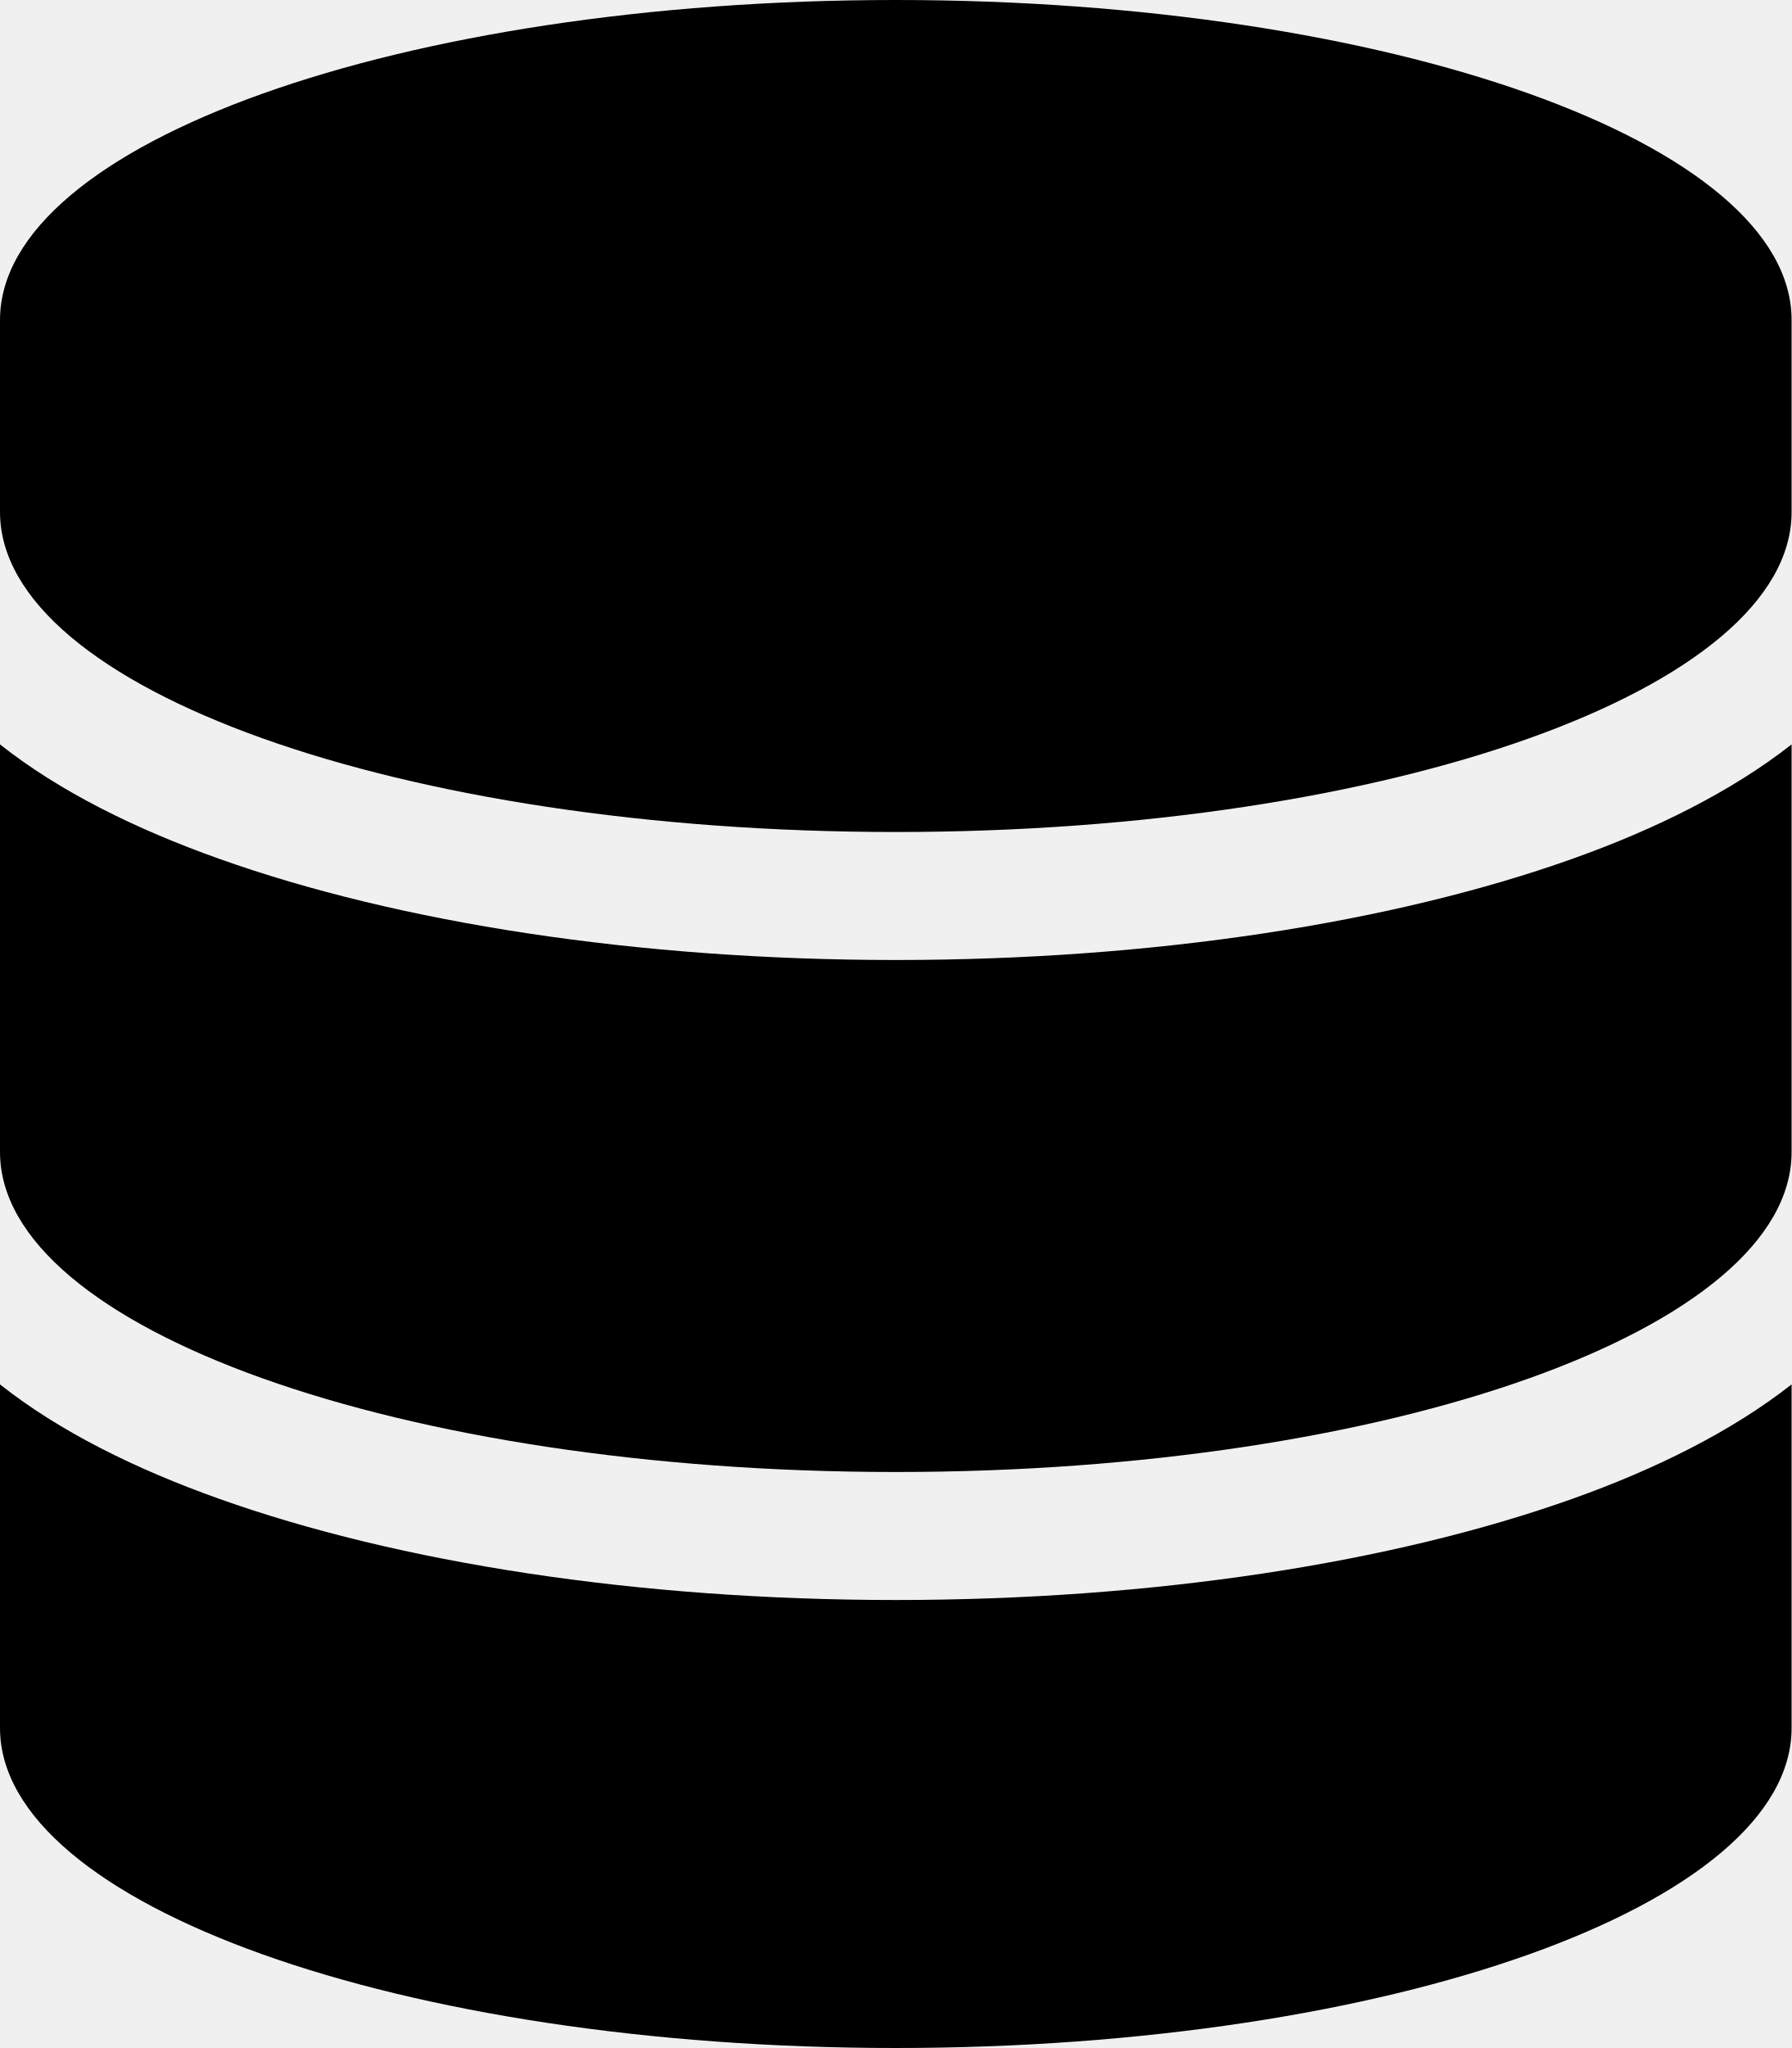
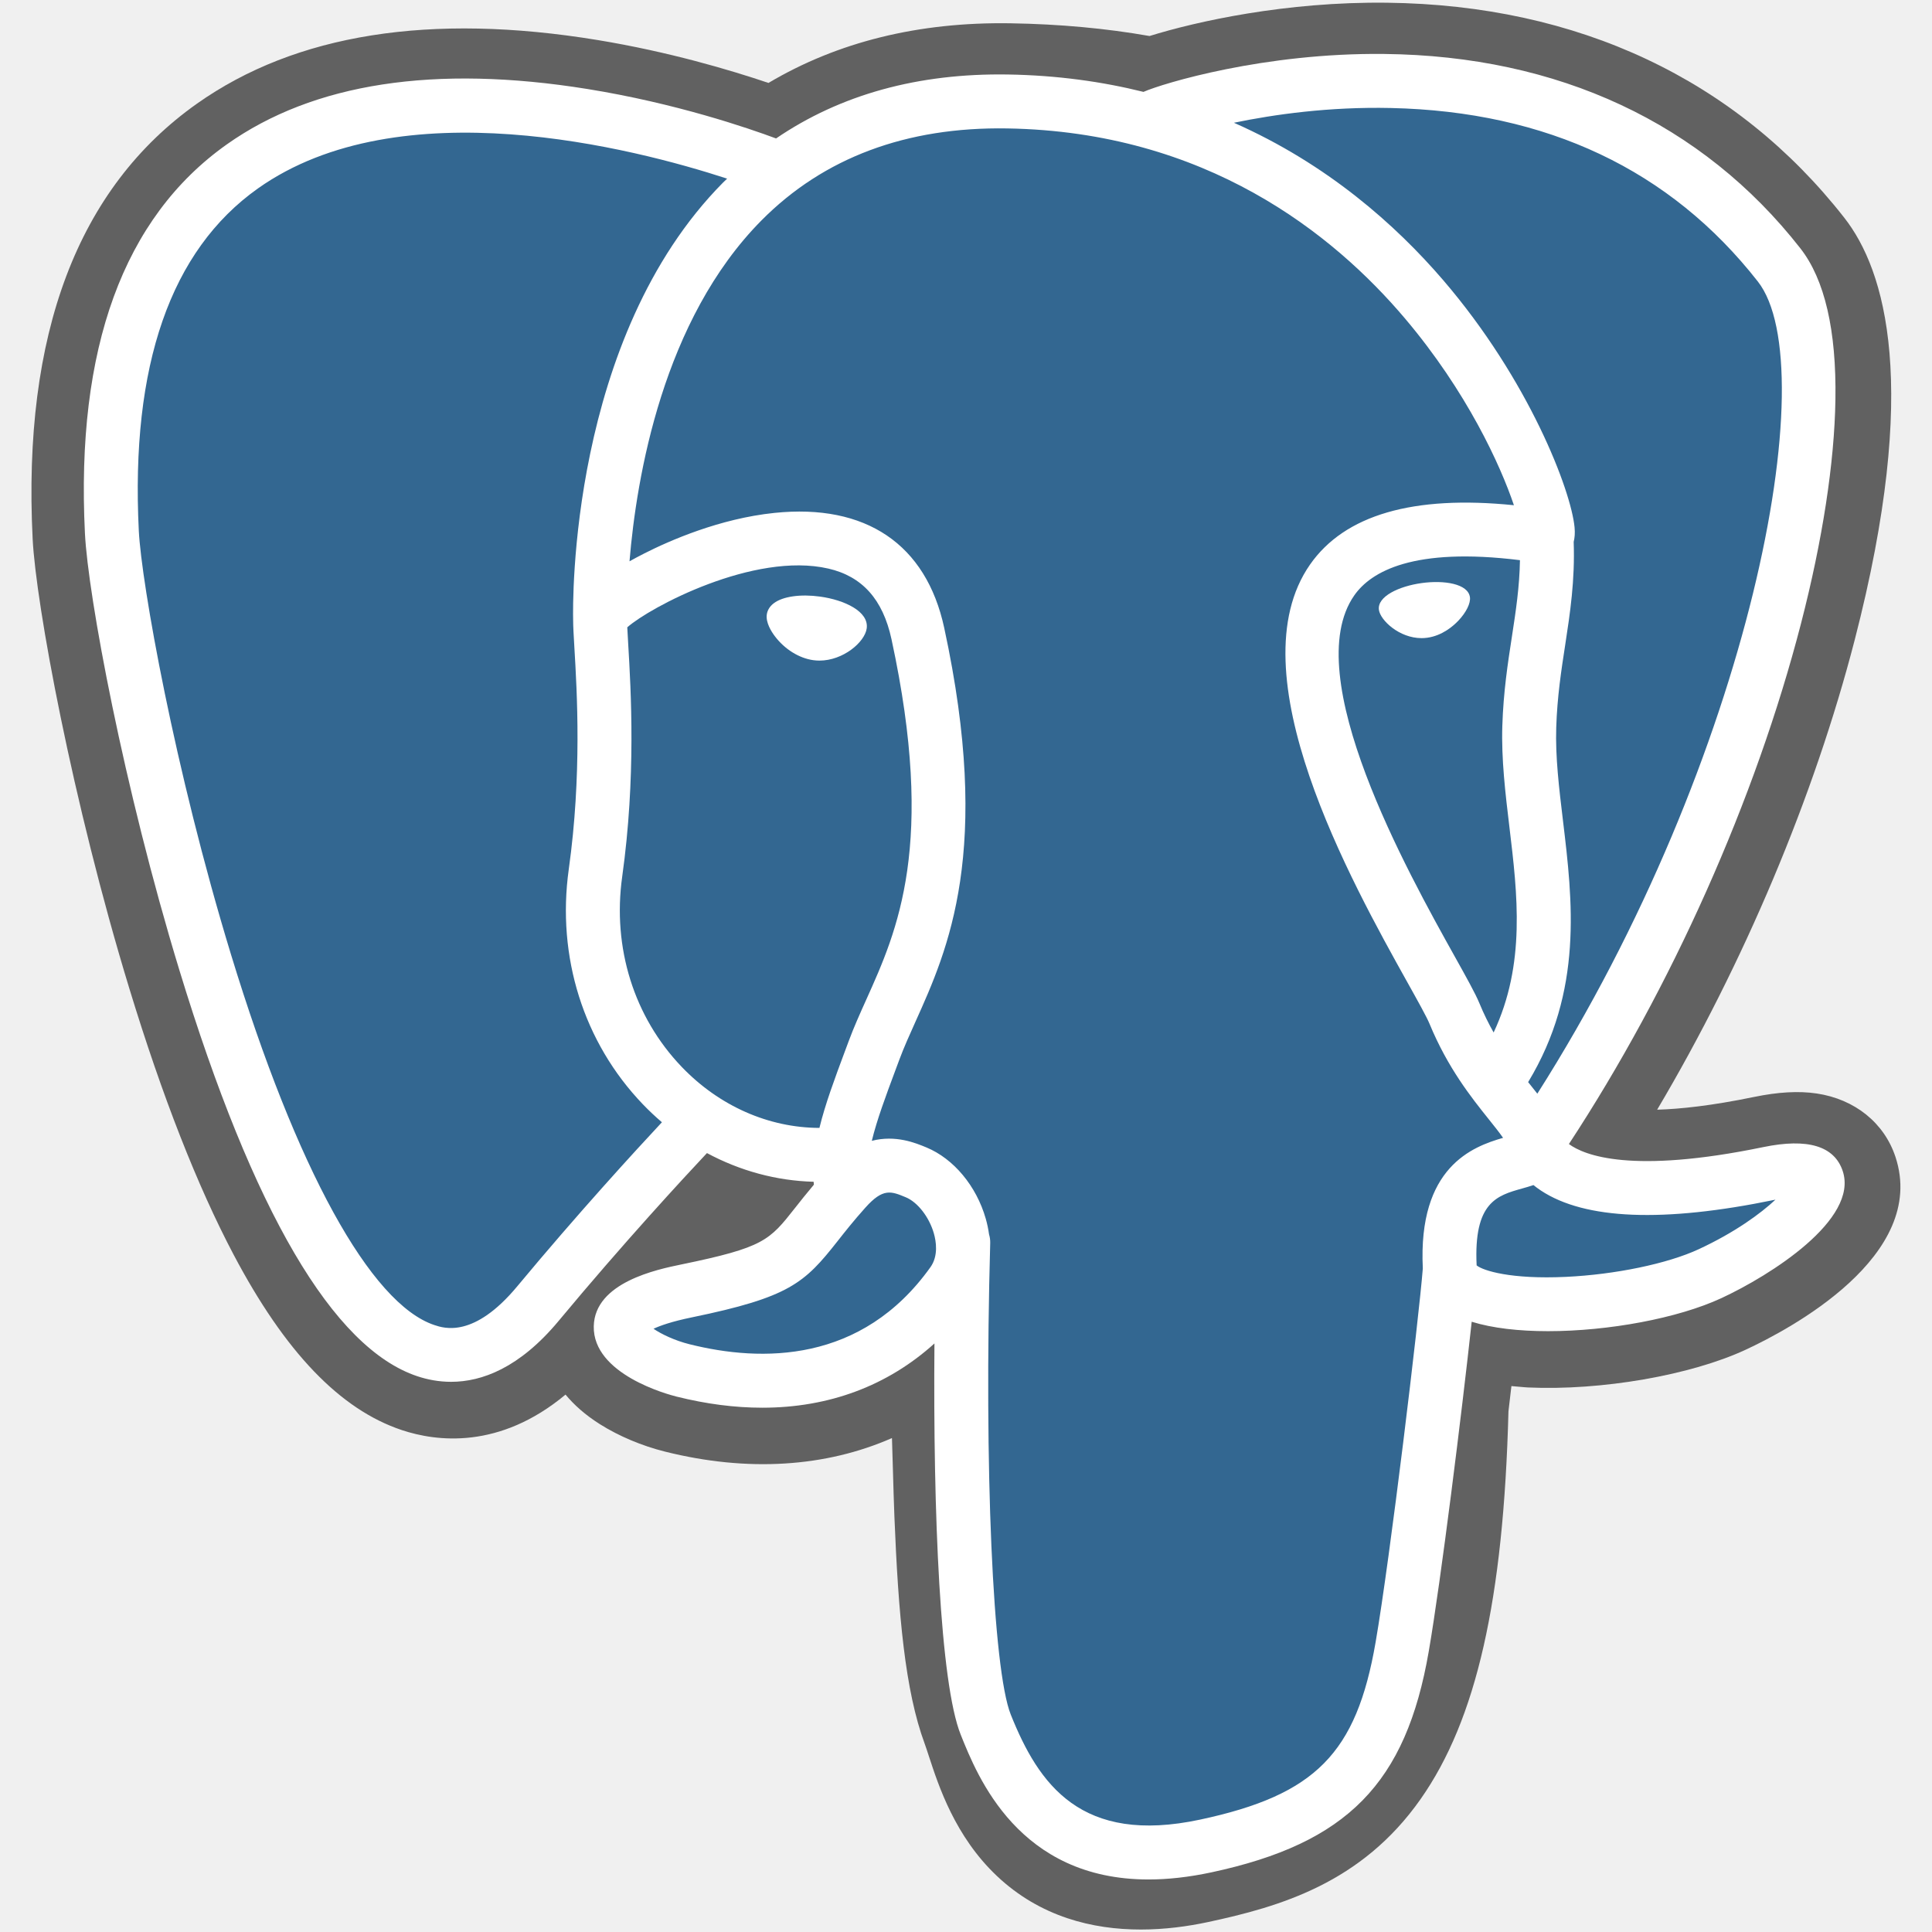
- <svg xmlns="http://www.w3.org/2000/svg" viewBox="0 0 448 512">
-   <path d="M448 80v48c0 44.2-100.3 80-224 80S0 172.2 0 128V80C0 35.8 100.3 0 224 0S448 35.8 448 80zM393.2 214.7c20.8-7.4 39.9-16.9 54.8-28.6V288c0 44.2-100.3 80-224 80S0 332.2 0 288V186.1c14.9 11.8 34 21.2 54.8 28.6C99.7 230.7 159.5 240 224 240s124.3-9.3 169.2-25.3zM0 346.1c14.9 11.8 34 21.2 54.8 28.6C99.7 390.7 159.5 400 224 400s124.3-9.3 169.2-25.3c20.8-7.4 39.9-16.9 54.8-28.6V432c0 44.2-100.3 80-224 80S0 476.2 0 432V346.1z" />
+ <svg xmlns="http://www.w3.org/2000/svg" viewBox="-4 0 264 264" version="1.1" preserveAspectRatio="xMidYMid" fill="#000000">
+   <g id="SVGRepo_bgCarrier" stroke-width="0" />
+   <g id="SVGRepo_tracerCarrier" stroke-linecap="round" stroke-linejoin="round" />
+   <g id="SVGRepo_iconCarrier">
+     <g>
+       <path d="M255.008,158.086 C253.473,153.437 249.452,150.199 244.252,149.422 C241.8,149.056 238.992,149.212 235.669,149.897 C229.877,151.092 225.58,151.547 222.444,151.635 C234.281,131.65 243.906,108.86 249.447,87.407 C258.406,52.718 253.619,36.915 248.024,29.767 C233.217,10.848 211.614,0.683 185.552,0.372 C171.649,0.202 159.444,2.947 153.077,4.921 C147.149,3.875 140.775,3.291 134.086,3.183 C121.55,2.983 110.473,5.716 101.008,11.333 C95.767,9.561 87.358,7.063 77.646,5.469 C54.804,1.719 36.394,4.641 22.928,14.154 C6.622,25.672 -0.937,45.684 0.461,73.634 C0.905,82.508 5.869,109.508 13.685,135.114 C18.177,149.832 22.967,162.054 27.922,171.444 C34.949,184.759 42.468,192.6 50.909,195.416 C55.64,196.992 64.236,198.096 73.277,190.567 C74.423,191.954 75.952,193.333 77.981,194.614 C80.558,196.239 83.709,197.567 86.856,198.354 C98.197,201.189 108.82,200.48 117.883,196.506 C117.939,198.118 117.982,199.658 118.018,200.988 C118.079,203.145 118.138,205.26 118.217,207.238 C118.754,220.612 119.664,231.011 122.36,238.287 C122.508,238.688 122.707,239.297 122.917,239.944 C124.262,244.062 126.511,250.956 132.233,256.355 C138.158,261.948 145.325,263.663 151.889,263.663 C155.181,263.663 158.322,263.231 161.077,262.641 C170.897,260.536 182.05,257.33 190.118,245.842 C197.746,234.982 201.454,218.625 202.125,192.851 C202.212,192.123 202.292,191.427 202.369,190.764 C202.422,190.316 202.475,189.859 202.529,189.402 L204.326,189.56 L204.789,189.591 C214.791,190.047 227.021,187.926 234.532,184.437 C240.467,181.683 259.486,171.642 255.008,158.086" fill="#616161"> </path>
+       <path d="M237.906,160.722 C208.166,166.857 206.121,156.788 206.121,156.788 C237.522,110.195 250.648,51.052 239.32,36.577 C208.417,-2.908 154.922,15.766 154.029,16.25 L153.742,16.302 C147.866,15.082 141.291,14.356 133.9,14.235 C120.444,14.014 110.236,17.763 102.49,23.637 C102.49,23.637 7.06,-15.677 11.499,73.081 C12.443,91.963 38.563,215.954 69.717,178.503 C81.104,164.808 92.106,153.229 92.106,153.229 C97.571,156.859 104.113,158.711 110.971,158.046 L111.504,157.594 C111.338,159.294 111.414,160.957 111.717,162.926 C103.691,171.893 106.05,173.467 90.006,176.77 C73.771,180.116 83.308,186.072 89.535,187.629 C97.084,189.517 114.548,192.191 126.348,175.672 L125.878,177.557 C129.022,180.076 131.23,193.94 130.86,206.509 C130.49,219.077 130.243,227.706 132.721,234.446 C135.199,241.186 137.668,256.351 158.76,251.832 C176.383,248.055 185.516,238.268 186.787,221.943 C187.688,210.336 189.729,212.052 189.857,201.675 L191.494,196.763 C193.381,181.03 191.794,175.954 202.651,178.315 L205.29,178.547 C213.282,178.91 223.741,177.261 229.88,174.408 C243.098,168.274 250.938,158.031 237.904,160.722 L237.906,160.722" fill="#336791"> </path>
+       <path d="M108.076,81.525 C105.397,81.152 102.969,81.497 101.741,82.427 C101.05,82.95 100.837,83.556 100.779,83.973 C100.625,85.078 101.4,86.3 101.875,86.93 C103.221,88.714 105.187,89.94 107.133,90.21 C107.415,90.249 107.696,90.268 107.975,90.268 C111.22,90.268 114.171,87.741 114.431,85.876 C114.756,83.54 111.365,81.983 108.076,81.525" fill="#FFFFFF"> </path>
+       <path d="M196.86,81.599 L196.86,81.599 C196.604,79.768 193.346,79.246 190.254,79.676 C187.166,80.106 184.172,81.5 184.422,83.335 C184.623,84.762 187.199,87.198 190.249,87.198 C190.507,87.198 190.767,87.181 191.029,87.144 C193.065,86.862 194.559,85.569 195.268,84.824 C196.35,83.688 196.975,82.422 196.86,81.599" fill="#FFFFFF"> </path>
+       <path d="M247.802,160.025 C246.668,156.596 243.018,155.493 236.954,156.745 C218.949,160.461 212.501,157.887 210.384,156.328 C224.379,135.007 235.892,109.236 242.103,85.191 C245.045,73.801 246.67,63.223 246.803,54.602 C246.95,45.138 245.338,38.184 242.014,33.936 C228.612,16.811 208.942,7.625 185.132,7.373 C168.763,7.189 154.933,11.378 152.252,12.556 C146.606,11.152 140.451,10.29 133.75,10.18 C121.462,9.981 110.84,12.923 102.046,18.919 C98.226,17.498 88.354,14.109 76.281,12.164 C55.409,8.803 38.823,11.35 26.987,19.735 C12.864,29.741 6.344,47.627 7.607,72.894 C8.032,81.396 12.876,107.548 20.52,132.593 C30.582,165.557 41.519,184.218 53.028,188.057 C54.375,188.506 55.929,188.82 57.641,188.82 C61.839,188.82 66.986,186.928 72.341,180.49 C81.236,169.789 89.541,160.822 92.602,157.564 C97.126,159.992 102.096,161.348 107.179,161.484 C107.188,161.617 107.202,161.75 107.214,161.882 C106.194,163.092 105.357,164.152 104.644,165.057 C101.122,169.528 100.389,170.459 89.052,172.793 C85.827,173.459 77.261,175.224 77.136,181.228 C77,187.788 87.261,190.543 88.43,190.835 C92.504,191.855 96.429,192.358 100.172,192.358 C109.275,192.357 117.286,189.366 123.688,183.577 C123.491,206.963 124.466,230.007 127.274,237.028 C129.573,242.776 135.192,256.823 152.938,256.822 C155.542,256.822 158.408,256.519 161.561,255.843 C180.082,251.872 188.125,243.687 191.236,225.64 C192.901,215.995 195.758,192.964 197.102,180.61 C199.938,181.495 203.589,181.9 207.536,181.899 C215.768,181.899 225.267,180.15 231.224,177.385 C237.916,174.277 249.992,166.651 247.802,160.025 L247.802,160.025 Z M203.696,76.545 C203.635,80.192 203.133,83.503 202.601,86.959 C202.028,90.676 201.436,94.519 201.287,99.184 C201.14,103.724 201.707,108.445 202.255,113.009 C203.363,122.228 204.5,131.721 200.099,141.087 C199.415,139.872 198.754,138.546 198.149,137.078 C197.602,135.752 196.414,133.622 194.77,130.674 C188.37,119.198 173.385,92.324 181.056,81.358 C183.341,78.094 189.14,74.738 203.696,76.545 L203.696,76.545 Z M186.052,14.758 C207.386,15.229 224.261,23.21 236.21,38.478 C245.374,50.189 235.283,103.476 206.07,149.447 C205.781,149.08 205.488,148.71 205.184,148.33 C205.063,148.178 204.939,148.024 204.814,147.868 C212.363,135.401 210.887,123.066 209.573,112.13 C209.033,107.642 208.524,103.403 208.653,99.421 C208.787,95.2 209.345,91.581 209.885,88.081 C210.548,83.768 211.223,79.305 211.037,74.044 C211.176,73.492 211.232,72.84 211.159,72.066 C210.684,67.021 204.924,51.922 193.184,38.255 C186.762,30.781 177.397,22.416 164.61,16.774 C170.11,15.634 177.631,14.571 186.052,14.758 L186.052,14.758 Z M66.674,175.778 C60.774,182.872 56.7,181.512 55.36,181.066 C46.629,178.154 36.5,159.702 27.569,130.442 C19.841,105.124 15.325,79.665 14.967,72.526 C13.839,49.948 19.312,34.213 31.235,25.757 C50.639,11.997 82.541,20.233 95.36,24.41 C95.176,24.592 94.984,24.762 94.802,24.947 C73.766,46.191 74.265,82.488 74.317,84.706 C74.315,85.562 74.387,86.774 74.485,88.441 C74.847,94.546 75.521,105.908 73.721,118.775 C72.049,130.732 75.735,142.435 83.832,150.884 C84.67,151.758 85.545,152.58 86.449,153.352 C82.845,157.212 75.012,165.748 66.674,175.778 L66.674,175.778 Z M89.153,145.785 C82.627,138.975 79.663,129.503 81.02,119.796 C82.92,106.203 82.219,94.365 81.842,88.005 C81.789,87.115 81.743,86.335 81.715,85.72 C84.788,82.995 99.029,75.365 109.184,77.692 C113.819,78.753 116.643,81.909 117.817,87.337 C123.893,115.44 118.621,127.153 114.385,136.566 C113.512,138.505 112.687,140.338 111.983,142.234 L111.437,143.7 C110.055,147.406 108.769,150.852 107.972,154.124 C101.034,154.103 94.285,151.14 89.153,145.785 L89.153,145.785 Z M90.218,183.685 C88.192,183.179 86.37,182.3 85.301,181.571 C86.194,181.15 87.783,180.579 90.539,180.012 C103.876,177.266 105.936,175.328 110.434,169.617 C111.465,168.308 112.634,166.823 114.253,165.015 C114.253,165.014 114.254,165.014 114.255,165.013 C116.666,162.313 117.769,162.771 119.769,163.601 C121.39,164.272 122.969,166.303 123.609,168.539 C123.912,169.595 124.252,171.6 123.139,173.159 C113.743,186.315 100.051,186.146 90.218,183.685 L90.218,183.685 Z M160.017,248.637 C143.701,252.133 137.924,243.808 134.117,234.291 C131.66,228.147 130.452,200.44 131.309,169.844 C131.32,169.437 131.262,169.043 131.15,168.674 C131.052,167.96 130.902,167.238 130.694,166.512 C129.42,162.06 126.315,158.336 122.59,156.792 C121.11,156.179 118.394,155.054 115.13,155.889 C115.826,153.021 117.033,149.782 118.342,146.275 L118.891,144.8 C119.509,143.137 120.285,141.414 121.105,139.59 C125.538,129.742 131.609,116.253 125.02,85.78 C122.552,74.366 114.31,68.792 101.816,70.087 C94.325,70.862 87.473,73.884 84.055,75.617 C83.32,75.989 82.648,76.349 82.02,76.699 C82.974,65.199 86.578,43.707 100.061,30.11 C108.549,21.549 119.854,17.321 133.628,17.549 C160.769,17.993 178.172,31.921 187.994,43.528 C196.458,53.529 201.041,63.604 202.87,69.037 C189.115,67.639 179.76,70.354 175.018,77.134 C164.701,91.882 180.662,120.506 188.333,134.263 C189.74,136.784 190.954,138.963 191.336,139.889 C193.834,145.943 197.068,149.985 199.429,152.935 C200.153,153.839 200.855,154.716 201.389,155.482 C197.223,156.683 189.74,159.458 190.422,173.329 C189.872,180.289 185.961,212.875 183.974,224.388 C181.351,239.598 175.754,245.263 160.017,248.637 L160.017,248.637 Z M228.121,170.701 C223.861,172.678 216.732,174.162 209.96,174.48 C202.479,174.83 198.672,173.642 197.776,172.911 C197.355,164.267 200.573,163.364 203.978,162.408 C204.513,162.257 205.035,162.111 205.539,161.935 C205.852,162.19 206.195,162.443 206.571,162.691 C212.583,166.659 223.306,167.087 238.445,163.962 C238.5,163.951 238.556,163.94 238.611,163.929 C236.569,165.838 233.075,168.4 228.121,170.701 L228.121,170.701 Z" fill="#FFFFFF"> </path>
+     </g>
+   </g>
</svg>
